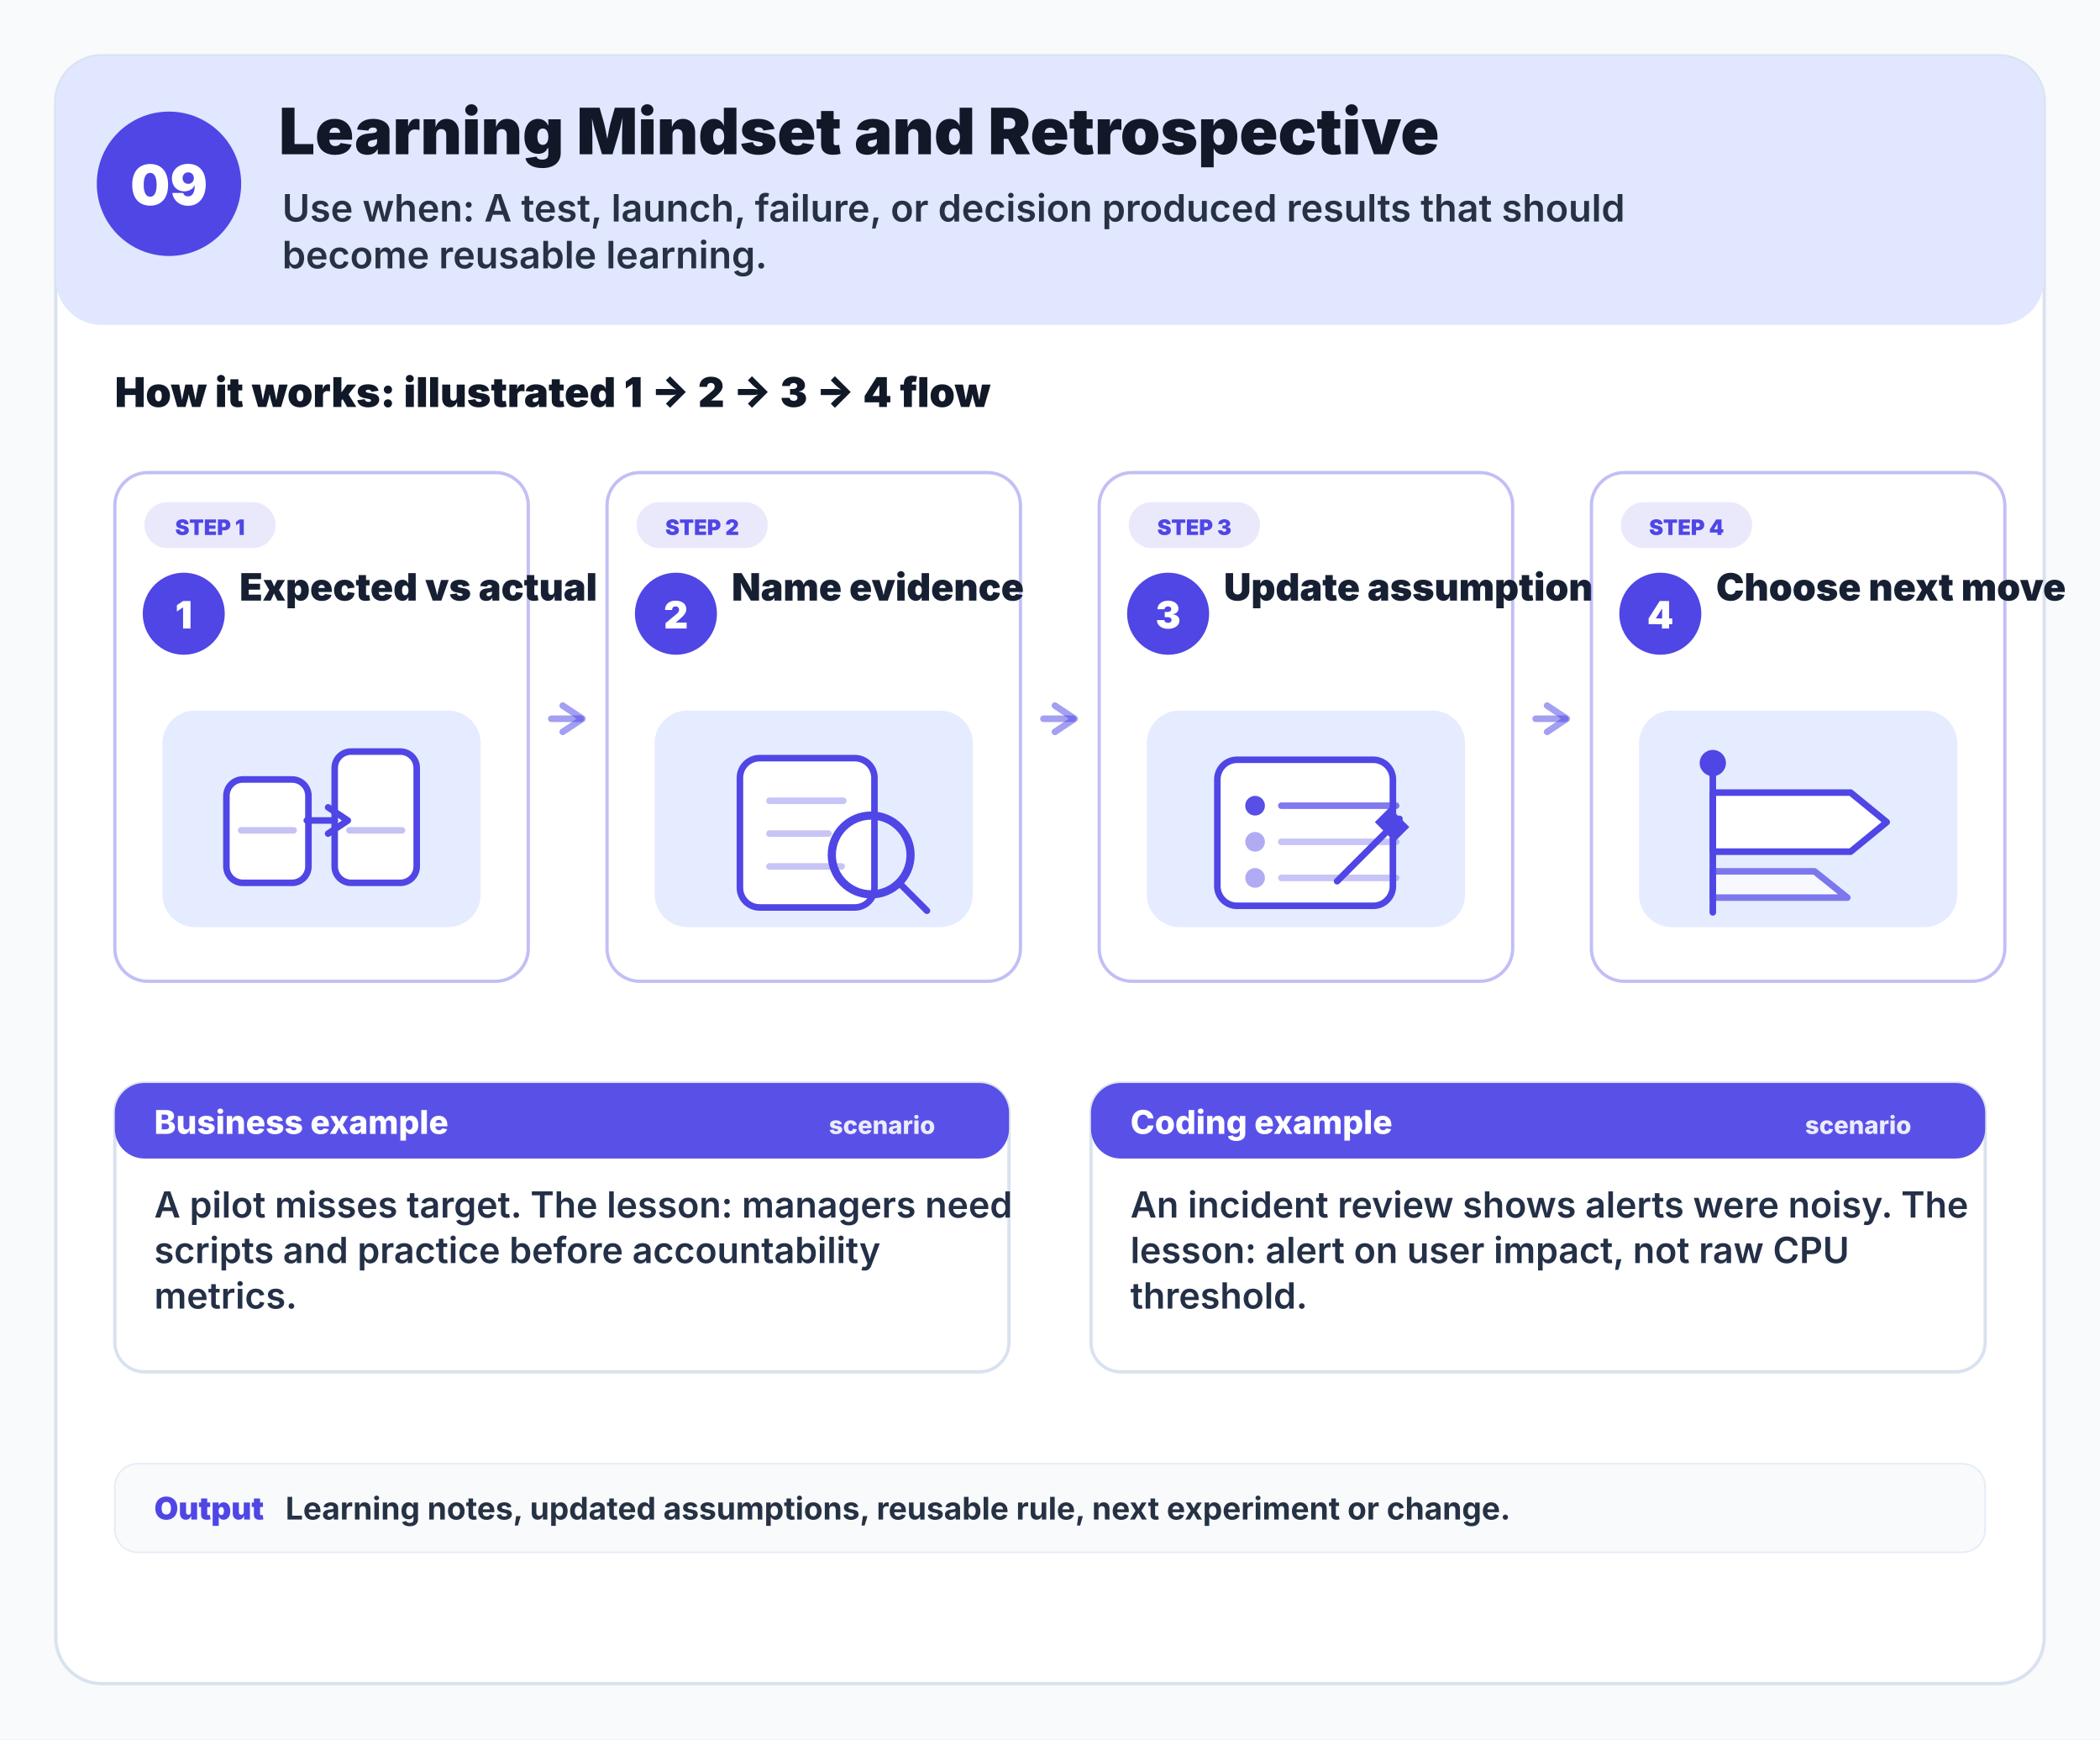
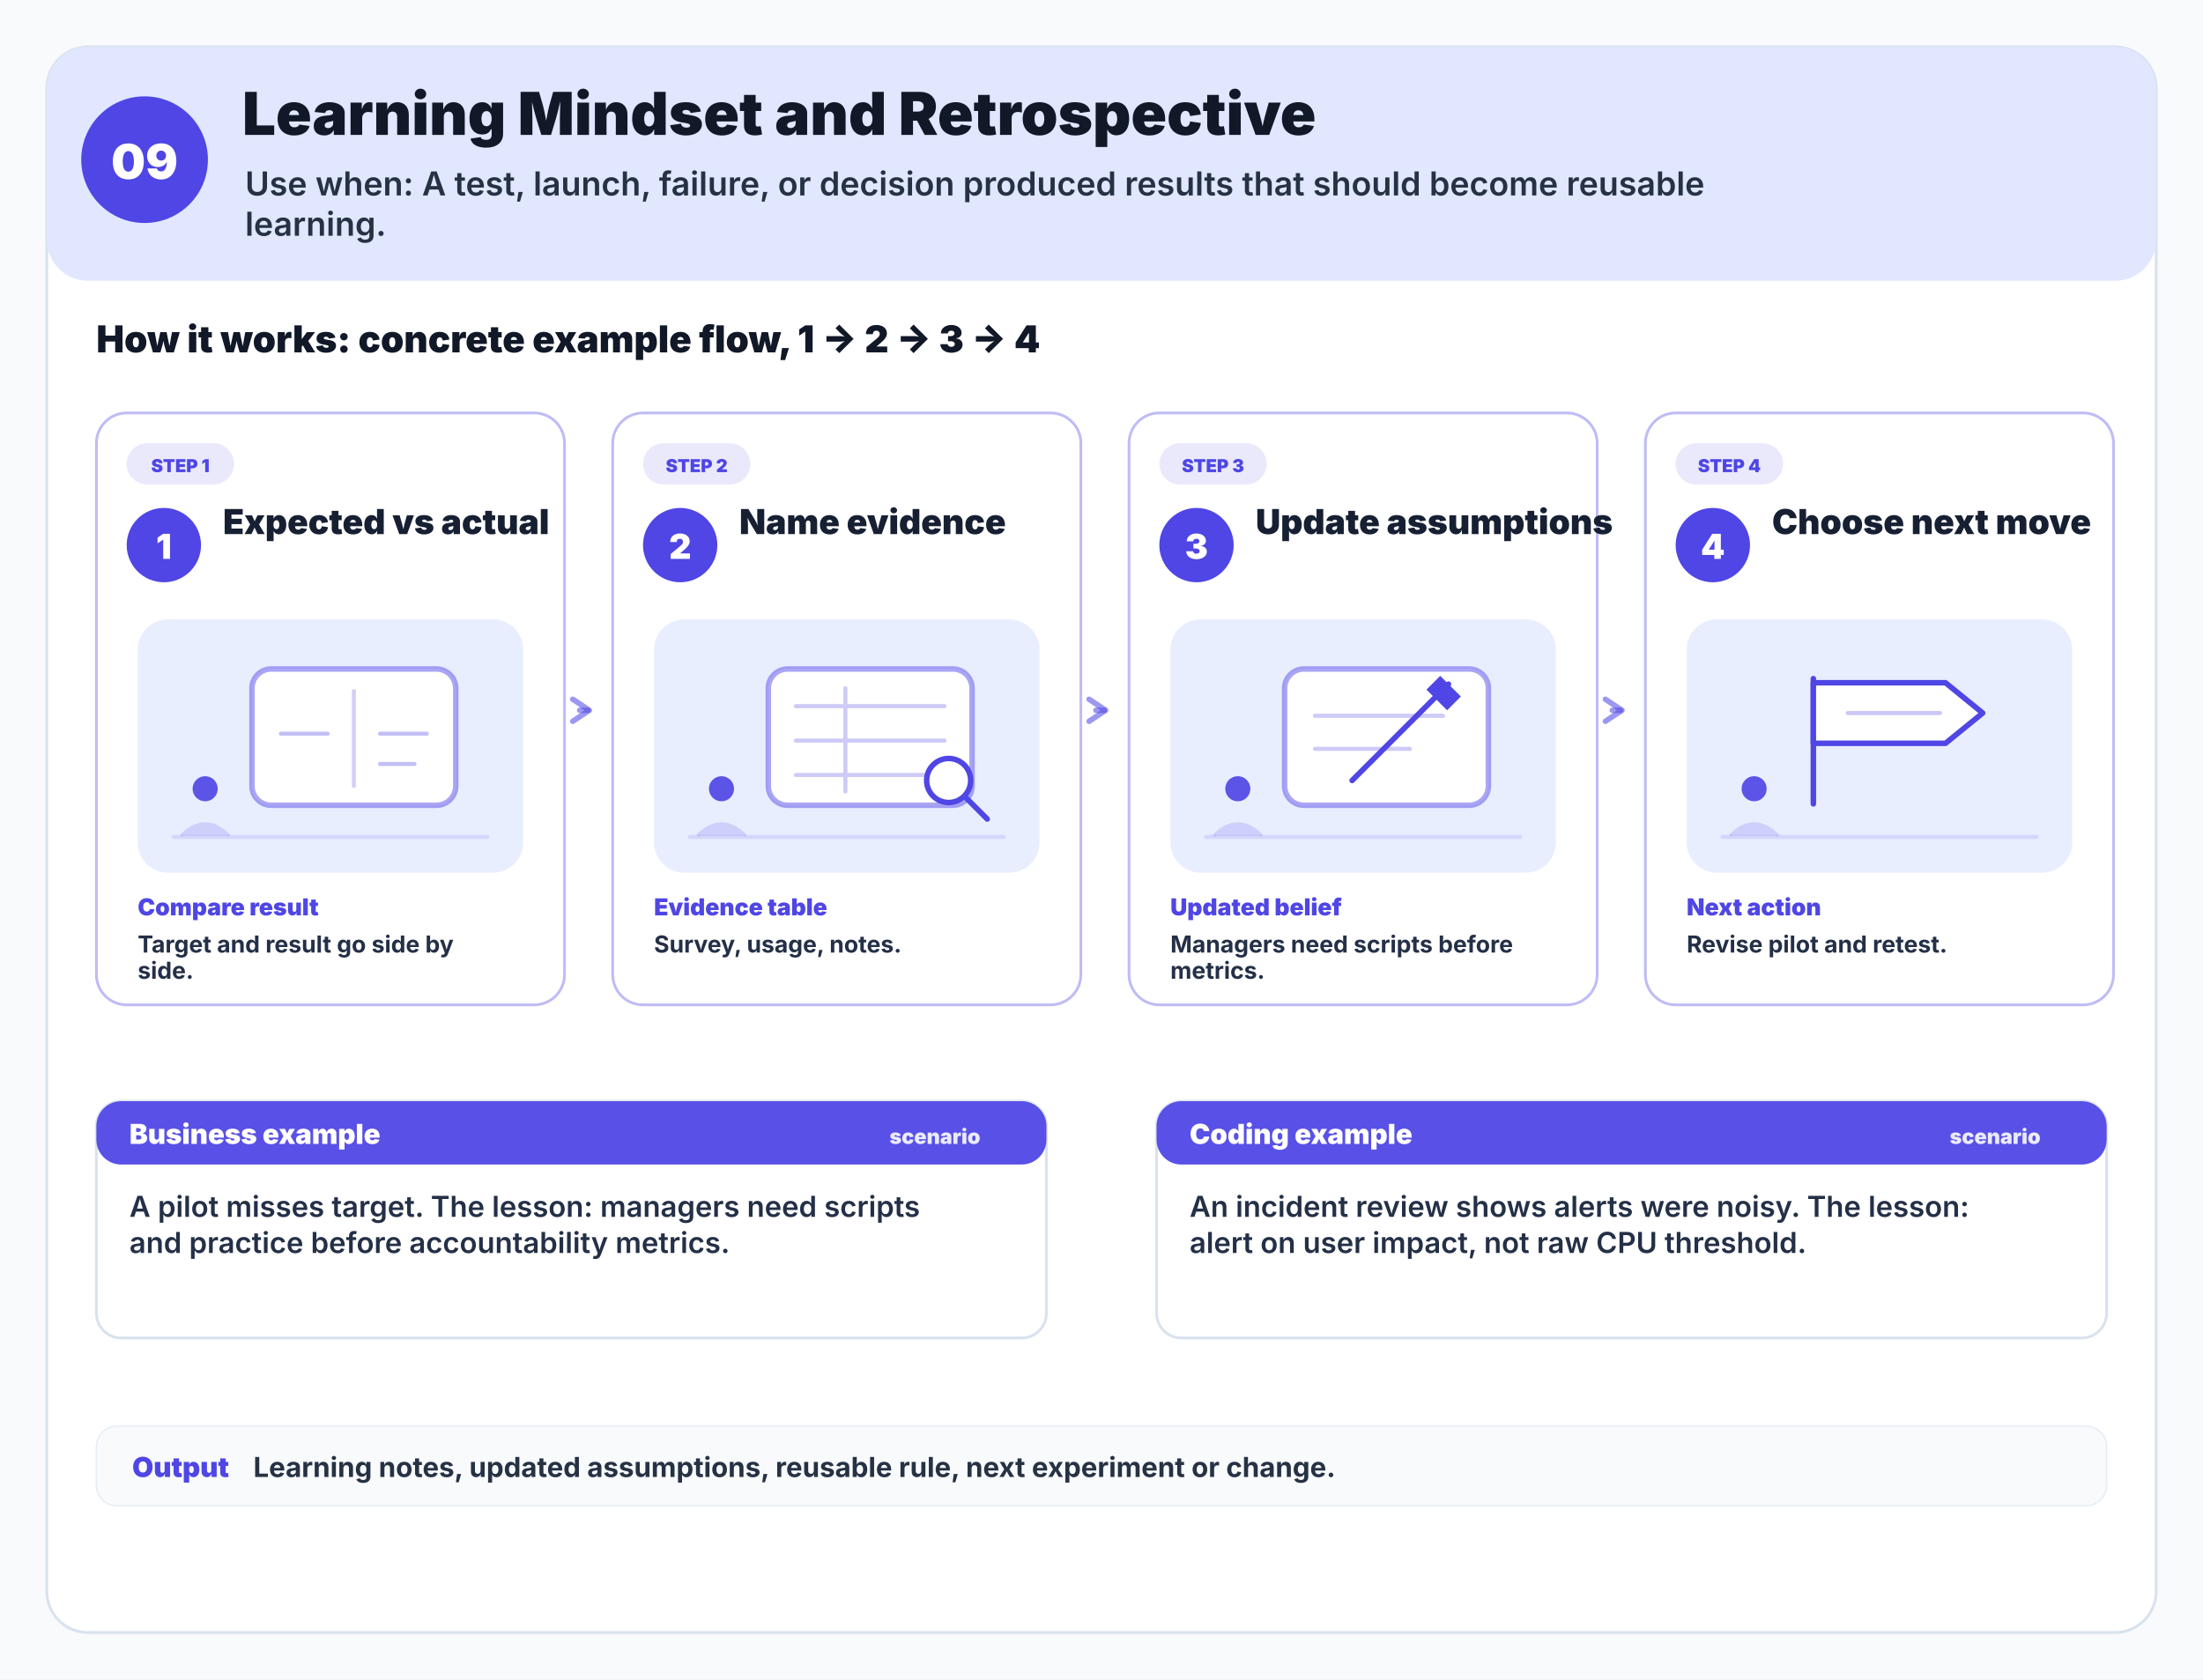
- <svg xmlns="http://www.w3.org/2000/svg" width="1280" height="1060" viewBox="0 0 1280 1060" role="img" aria-labelledby="title desc">
+ <svg xmlns="http://www.w3.org/2000/svg" width="1600" height="1220" viewBox="0 0 1600 1220" role="img" aria-labelledby="title desc">
  <style>
    .frame-card .frame-bg { transition: stroke-width 160ms ease, filter 160ms ease; }
    .frame-card:hover .frame-bg { stroke-width: 4; filter: url(#softShadow); }
    @media (prefers-reduced-motion: reduce) {
      .frame-card .frame-bg { transition: none; }
    }
  </style>
  <defs>
    <filter id="softShadow" x="-8%" y="-18%" width="116%" height="140%">
      <feDropShadow dx="0" dy="8" stdDeviation="8" flood-color="#0f172a" flood-opacity="0.13" />
    </filter>
  </defs>
-   <rect width="1280" height="1060" fill="#f8fafc" />
-   <rect x="34" y="34" width="1212" height="992" rx="28" fill="#ffffff" stroke="#d9e2ef" stroke-width="2" />
-   <rect x="34" y="34" width="1212" height="164" rx="28" fill="#e0e7ff" />
-   <circle cx="103" cy="112" r="44" fill="#4f46e5" />
-   <text x="103" y="125" text-anchor="middle" font-size="34" font-weight="900" fill="#ffffff" font-family="Inter, ui-sans-serif, system-ui">09</text>
-   <text x="170" y="94" font-size="39" font-weight="900" fill="#111827" font-family="Inter, ui-sans-serif, system-ui">Learning Mindset and Retrospective</text>
-   <text x="172" y="135" text-anchor="start" font-size="23" font-weight="560" fill="#263244" font-family="Inter, ui-sans-serif, system-ui, -apple-system, BlinkMacSystemFont, Segoe UI, Arial, sans-serif">
-     <tspan x="172" dy="0">Use when: A test, launch, failure, or decision produced results that should</tspan>
-     <tspan x="172" dy="28.52">become reusable learning.</tspan>
+   <rect width="1600" height="1220" fill="#f8fafc" />
+   <rect x="34" y="34" width="1532" height="1152" rx="30" fill="#ffffff" stroke="#d9e2ef" stroke-width="2" />
+   <rect x="34" y="34" width="1532" height="170" rx="30" fill="#e0e7ff" />
+   <circle cx="105" cy="116" r="46" fill="#4f46e5" />
+   <text x="105" y="130" text-anchor="middle" font-size="35" font-weight="900" fill="#ffffff" font-family="Inter, ui-sans-serif, system-ui">09</text>
+   <text x="176" y="98" font-size="43" font-weight="900" fill="#111827" font-family="Inter, ui-sans-serif, system-ui">Learning Mindset and Retrospective</text>
+   <text x="178" y="142" text-anchor="start" font-size="24" font-weight="610" fill="#263244" font-family="Inter, ui-sans-serif, system-ui, -apple-system, BlinkMacSystemFont, Segoe UI, Arial, sans-serif">
+     <tspan x="178" dy="0">Use when: A test, launch, failure, or decision produced results that should become reusable</tspan>
+     <tspan x="178" dy="29.28">learning.</tspan>
  </text>
-   <text x="70" y="248" font-size="25" font-weight="900" fill="#111827" font-family="Inter, ui-sans-serif, system-ui">How it works: illustrated 1 -&gt; 2 -&gt; 3 -&gt; 4 flow</text>
+   <text x="70" y="256" font-size="27" font-weight="900" fill="#111827" font-family="Inter, ui-sans-serif, system-ui">How it works: concrete example flow, 1 -&gt; 2 -&gt; 3 -&gt; 4</text>
  <g class="frame-card">
-     <rect class="frame-bg" x="70" y="288" width="252" height="310" rx="20" fill="#ffffff" stroke="#4f46e5" stroke-opacity="0.34" stroke-width="2" />
-     <rect x="88" y="306" width="80" height="28" rx="14" fill="#4f46e5" opacity="0.12" />
-     <text x="128" y="326" text-anchor="middle" font-size="13" font-weight="900" fill="#4f46e5" letter-spacing="0" font-family="Inter, ui-sans-serif, system-ui">STEP 1</text>
-     <circle cx="112" cy="374" r="25" fill="#4f46e5" />
-     <text x="112" y="383" text-anchor="middle" font-size="23" font-weight="900" fill="#ffffff" font-family="Inter, ui-sans-serif, system-ui">1</text>
-     <text x="146" y="366" text-anchor="start" font-size="23" font-weight="850" fill="#172033" font-family="Inter, ui-sans-serif, system-ui, -apple-system, BlinkMacSystemFont, Segoe UI, Arial, sans-serif">
-       <tspan x="146" dy="0">Expected vs actual</tspan>
+     <rect class="frame-bg" x="70" y="300" width="340" height="430" rx="22" fill="#ffffff" stroke="#4f46e5" stroke-opacity="0.36" stroke-width="2" />
+     <rect x="92" y="322" width="78" height="30" rx="15" fill="#4f46e5" opacity="0.12" />
+     <text x="131" y="343" text-anchor="middle" font-size="13" font-weight="900" fill="#4f46e5" letter-spacing="0" font-family="Inter, ui-sans-serif, system-ui">STEP 1</text>
+     <circle cx="119" cy="396" r="27" fill="#4f46e5" />
+     <text x="119" y="406" text-anchor="middle" font-size="25" font-weight="900" fill="#ffffff" font-family="Inter, ui-sans-serif, system-ui">1</text>
+     <text x="162" y="388" text-anchor="start" font-size="25" font-weight="880" fill="#172033" font-family="Inter, ui-sans-serif, system-ui, -apple-system, BlinkMacSystemFont, Segoe UI, Arial, sans-serif">
+       <tspan x="162" dy="0">Expected vs actual</tspan>
    </text>
    <g class="step-art">
-       <rect x="99" y="433" width="194" height="132" rx="20" fill="#e0e7ff" opacity="0.8" />
-       <g transform="translate(99, 433)">
-         <rect x="39" y="42" width="50" height="63" rx="10" fill="#ffffff" stroke="#4f46e5" stroke-width="4" />
-         <rect x="105" y="25" width="50" height="80" rx="10" fill="#ffffff" stroke="#4f46e5" stroke-width="4" />
-         <path d="M 48 73 H 80 M 114 73 H 146" stroke="#4f46e5" stroke-width="4" stroke-linecap="round" stroke-linejoin="round" fill="none" opacity="0.33" />
-         <path d="M 88 67 H 105" stroke="#4f46e5" stroke-width="4" stroke-linecap="round" stroke-linejoin="round" fill="none" />
-         <path d="M 101 59 L 113 67 L 101 75" fill="none" stroke="#4f46e5" stroke-width="4" stroke-linecap="round" stroke-linejoin="round" />
+       <rect x="100" y="450" width="280" height="184" rx="22" fill="#e0e7ff" opacity="0.72" />
+       <g transform="translate(100, 450)">
+         <circle cx="49" cy="123" r="9.12" fill="#4f46e5" opacity="0.92" />
+         <path d="M 31.52 157.2 Q 49 139.72 66.48 157.2" fill="#4f46e5" opacity="0.18" stroke="#4f46e5" stroke-width="2.28" />
+         <rect x="83" y="36" width="148" height="99" rx="14" fill="#ffffff" stroke="#4f46e5" stroke-opacity="0.48" stroke-width="4" />
+         <path d="M 157 52 V 121" stroke="#4f46e5" stroke-width="3" stroke-linecap="round" stroke-linejoin="round" fill="none" opacity="0.25" />
+         <path d="M 104 83 H 138 M 176 83 H 210 M 176 105 H 201" stroke="#4f46e5" stroke-width="3" stroke-linecap="round" stroke-linejoin="round" fill="none" opacity="0.34" />
      </g>
+       <path d="M 126 608 H 354" stroke="#4f46e5" stroke-width="3" stroke-linecap="round" stroke-linejoin="round" fill="none" opacity="0.14" />
    </g>
+     <text x="100" y="665" text-anchor="start" font-size="17" font-weight="900" fill="#4f46e5" font-family="Inter, ui-sans-serif, system-ui, -apple-system, BlinkMacSystemFont, Segoe UI, Arial, sans-serif">
+       <tspan x="100" dy="0">Compare result</tspan>
+     </text>
+     <text x="100" y="692" text-anchor="start" font-size="17" font-weight="650" fill="#243047" font-family="Inter, ui-sans-serif, system-ui, -apple-system, BlinkMacSystemFont, Segoe UI, Arial, sans-serif">
+       <tspan x="100" dy="0">Target and result go side by</tspan>
+       <tspan x="100" dy="19.04">side.</tspan>
+     </text>
  </g>
  <g class="frame-card">
-     <rect class="frame-bg" x="370" y="288" width="252" height="310" rx="20" fill="#ffffff" stroke="#4f46e5" stroke-opacity="0.34" stroke-width="2" />
-     <rect x="388" y="306" width="80" height="28" rx="14" fill="#4f46e5" opacity="0.12" />
-     <text x="428" y="326" text-anchor="middle" font-size="13" font-weight="900" fill="#4f46e5" letter-spacing="0" font-family="Inter, ui-sans-serif, system-ui">STEP 2</text>
-     <circle cx="412" cy="374" r="25" fill="#4f46e5" />
-     <text x="412" y="383" text-anchor="middle" font-size="23" font-weight="900" fill="#ffffff" font-family="Inter, ui-sans-serif, system-ui">2</text>
-     <text x="446" y="366" text-anchor="start" font-size="23" font-weight="850" fill="#172033" font-family="Inter, ui-sans-serif, system-ui, -apple-system, BlinkMacSystemFont, Segoe UI, Arial, sans-serif">
-       <tspan x="446" dy="0">Name evidence</tspan>
+     <rect class="frame-bg" x="445" y="300" width="340" height="430" rx="22" fill="#ffffff" stroke="#4f46e5" stroke-opacity="0.36" stroke-width="2" />
+     <rect x="467" y="322" width="78" height="30" rx="15" fill="#4f46e5" opacity="0.12" />
+     <text x="506" y="343" text-anchor="middle" font-size="13" font-weight="900" fill="#4f46e5" letter-spacing="0" font-family="Inter, ui-sans-serif, system-ui">STEP 2</text>
+     <circle cx="494" cy="396" r="27" fill="#4f46e5" />
+     <text x="494" y="406" text-anchor="middle" font-size="25" font-weight="900" fill="#ffffff" font-family="Inter, ui-sans-serif, system-ui">2</text>
+     <text x="537" y="388" text-anchor="start" font-size="25" font-weight="880" fill="#172033" font-family="Inter, ui-sans-serif, system-ui, -apple-system, BlinkMacSystemFont, Segoe UI, Arial, sans-serif">
+       <tspan x="537" dy="0">Name evidence</tspan>
    </text>
    <g class="step-art">
-       <rect x="399" y="433" width="194" height="132" rx="20" fill="#e0e7ff" opacity="0.8" />
-       <g transform="translate(399, 433)">
-         <rect x="52" y="29" width="82" height="91" rx="12" fill="#ffffff" stroke="#4f46e5" stroke-width="4" />
-         <path d="M 70 55 H 115 M 70 75 H 106 M 70 95 H 114" stroke="#4f46e5" stroke-width="4" stroke-linecap="round" stroke-linejoin="round" fill="none" opacity="0.32" />
-         <circle cx="132" cy="88" r="24" fill="none" stroke="#4f46e5" stroke-width="5" />
-         <path d="M 149 105 L 166 122" stroke="#4f46e5" stroke-width="4" stroke-linecap="round" stroke-linejoin="round" fill="none" />
+       <rect x="475" y="450" width="280" height="184" rx="22" fill="#e0e7ff" opacity="0.72" />
+       <g transform="translate(475, 450)">
+         <circle cx="49" cy="123" r="9.12" fill="#4f46e5" opacity="0.92" />
+         <path d="M 31.52 157.2 Q 49 139.72 66.48 157.2" fill="#4f46e5" opacity="0.18" stroke="#4f46e5" stroke-width="2.28" />
+         <rect x="83" y="36" width="148" height="99" rx="14" fill="#ffffff" stroke="#4f46e5" stroke-opacity="0.48" stroke-width="4" />
+         <path d="M 103 63 H 211 M 103 88 H 211 M 103 113 H 211 M 139 50 V 125" stroke="#4f46e5" stroke-width="3" stroke-linecap="round" stroke-linejoin="round" fill="none" opacity="0.28" />
+         <circle cx="214" cy="117" r="16" fill="#ffffff" stroke="#4f46e5" stroke-width="4" />
+         <path d="M 226 129 L 242 145" stroke="#4f46e5" stroke-width="4" stroke-linecap="round" stroke-linejoin="round" fill="none" />
      </g>
+       <path d="M 501 608 H 729" stroke="#4f46e5" stroke-width="3" stroke-linecap="round" stroke-linejoin="round" fill="none" opacity="0.14" />
    </g>
+     <text x="475" y="665" text-anchor="start" font-size="17" font-weight="900" fill="#4f46e5" font-family="Inter, ui-sans-serif, system-ui, -apple-system, BlinkMacSystemFont, Segoe UI, Arial, sans-serif">
+       <tspan x="475" dy="0">Evidence table</tspan>
+     </text>
+     <text x="475" y="692" text-anchor="start" font-size="17" font-weight="650" fill="#243047" font-family="Inter, ui-sans-serif, system-ui, -apple-system, BlinkMacSystemFont, Segoe UI, Arial, sans-serif">
+       <tspan x="475" dy="0">Survey, usage, notes.</tspan>
+     </text>
  </g>
  <g class="frame-card">
-     <rect class="frame-bg" x="670" y="288" width="252" height="310" rx="20" fill="#ffffff" stroke="#4f46e5" stroke-opacity="0.34" stroke-width="2" />
-     <rect x="688" y="306" width="80" height="28" rx="14" fill="#4f46e5" opacity="0.12" />
-     <text x="728" y="326" text-anchor="middle" font-size="13" font-weight="900" fill="#4f46e5" letter-spacing="0" font-family="Inter, ui-sans-serif, system-ui">STEP 3</text>
-     <circle cx="712" cy="374" r="25" fill="#4f46e5" />
-     <text x="712" y="383" text-anchor="middle" font-size="23" font-weight="900" fill="#ffffff" font-family="Inter, ui-sans-serif, system-ui">3</text>
-     <text x="746" y="366" text-anchor="start" font-size="23" font-weight="850" fill="#172033" font-family="Inter, ui-sans-serif, system-ui, -apple-system, BlinkMacSystemFont, Segoe UI, Arial, sans-serif">
-       <tspan x="746" dy="0">Update assumptions</tspan>
+     <rect class="frame-bg" x="820" y="300" width="340" height="430" rx="22" fill="#ffffff" stroke="#4f46e5" stroke-opacity="0.36" stroke-width="2" />
+     <rect x="842" y="322" width="78" height="30" rx="15" fill="#4f46e5" opacity="0.12" />
+     <text x="881" y="343" text-anchor="middle" font-size="13" font-weight="900" fill="#4f46e5" letter-spacing="0" font-family="Inter, ui-sans-serif, system-ui">STEP 3</text>
+     <circle cx="869" cy="396" r="27" fill="#4f46e5" />
+     <text x="869" y="406" text-anchor="middle" font-size="25" font-weight="900" fill="#ffffff" font-family="Inter, ui-sans-serif, system-ui">3</text>
+     <text x="912" y="388" text-anchor="start" font-size="25" font-weight="880" fill="#172033" font-family="Inter, ui-sans-serif, system-ui, -apple-system, BlinkMacSystemFont, Segoe UI, Arial, sans-serif">
+       <tspan x="912" dy="0">Update assumptions</tspan>
    </text>
    <g class="step-art">
-       <rect x="699" y="433" width="194" height="132" rx="20" fill="#e0e7ff" opacity="0.8" />
-       <g transform="translate(699, 433)">
-         <rect x="43" y="30" width="107" height="89" rx="12" fill="#ffffff" stroke="#4f46e5" stroke-width="4" />
-         <circle cx="66" cy="58" r="6" fill="#4f46e5" opacity="0.95" />
-         <line x1="82" y1="58" x2="152" y2="58" stroke="#4f46e5" stroke-width="4" stroke-linecap="round" stroke-linejoin="round" fill="none" opacity="0.72" />
-         <circle cx="66" cy="80" r="6" fill="#4f46e5" opacity="0.45" />
-         <line x1="82" y1="80" x2="152" y2="80" stroke="#4f46e5" stroke-width="4" stroke-linecap="round" stroke-linejoin="round" fill="none" opacity="0.32" />
-         <circle cx="66" cy="102" r="6" fill="#4f46e5" opacity="0.45" />
-         <line x1="82" y1="102" x2="152" y2="102" stroke="#4f46e5" stroke-width="4" stroke-linecap="round" stroke-linejoin="round" fill="none" opacity="0.32" />
-         <path d="M 116 104 L 154 66" stroke="#4f46e5" stroke-width="4" stroke-linecap="round" stroke-linejoin="round" fill="none" />
-         <path d="M 148 59 L 160 71 L 151 80 L 139 68 Z" fill="#4f46e5" />
+       <rect x="850" y="450" width="280" height="184" rx="22" fill="#e0e7ff" opacity="0.72" />
+       <g transform="translate(850, 450)">
+         <circle cx="49" cy="123" r="9.12" fill="#4f46e5" opacity="0.92" />
+         <path d="M 31.52 157.2 Q 49 139.72 66.48 157.2" fill="#4f46e5" opacity="0.18" stroke="#4f46e5" stroke-width="2.28" />
+         <rect x="83" y="36" width="148" height="99" rx="14" fill="#ffffff" stroke="#4f46e5" stroke-opacity="0.48" stroke-width="4" />
+         <path d="M 105 70 H 198 M 105 94 H 174" stroke="#4f46e5" stroke-width="3" stroke-linecap="round" stroke-linejoin="round" fill="none" opacity="0.28" />
+         <path d="M 132 117 L 202 47" stroke="#4f46e5" stroke-width="4" stroke-linecap="round" stroke-linejoin="round" fill="none" />
+         <path d="M 196 41 L 211 56 L 201 66 L 186 51 Z" fill="#4f46e5" />
      </g>
+       <path d="M 876 608 H 1104" stroke="#4f46e5" stroke-width="3" stroke-linecap="round" stroke-linejoin="round" fill="none" opacity="0.14" />
    </g>
+     <text x="850" y="665" text-anchor="start" font-size="17" font-weight="900" fill="#4f46e5" font-family="Inter, ui-sans-serif, system-ui, -apple-system, BlinkMacSystemFont, Segoe UI, Arial, sans-serif">
+       <tspan x="850" dy="0">Updated belief</tspan>
+     </text>
+     <text x="850" y="692" text-anchor="start" font-size="17" font-weight="650" fill="#243047" font-family="Inter, ui-sans-serif, system-ui, -apple-system, BlinkMacSystemFont, Segoe UI, Arial, sans-serif">
+       <tspan x="850" dy="0">Managers need scripts before</tspan>
+       <tspan x="850" dy="19.04">metrics.</tspan>
+     </text>
  </g>
  <g class="frame-card">
-     <rect class="frame-bg" x="970" y="288" width="252" height="310" rx="20" fill="#ffffff" stroke="#4f46e5" stroke-opacity="0.34" stroke-width="2" />
-     <rect x="988" y="306" width="80" height="28" rx="14" fill="#4f46e5" opacity="0.12" />
-     <text x="1028" y="326" text-anchor="middle" font-size="13" font-weight="900" fill="#4f46e5" letter-spacing="0" font-family="Inter, ui-sans-serif, system-ui">STEP 4</text>
-     <circle cx="1012" cy="374" r="25" fill="#4f46e5" />
-     <text x="1012" y="383" text-anchor="middle" font-size="23" font-weight="900" fill="#ffffff" font-family="Inter, ui-sans-serif, system-ui">4</text>
-     <text x="1046" y="366" text-anchor="start" font-size="23" font-weight="850" fill="#172033" font-family="Inter, ui-sans-serif, system-ui, -apple-system, BlinkMacSystemFont, Segoe UI, Arial, sans-serif">
-       <tspan x="1046" dy="0">Choose next move</tspan>
+     <rect class="frame-bg" x="1195" y="300" width="340" height="430" rx="22" fill="#ffffff" stroke="#4f46e5" stroke-opacity="0.36" stroke-width="2" />
+     <rect x="1217" y="322" width="78" height="30" rx="15" fill="#4f46e5" opacity="0.12" />
+     <text x="1256" y="343" text-anchor="middle" font-size="13" font-weight="900" fill="#4f46e5" letter-spacing="0" font-family="Inter, ui-sans-serif, system-ui">STEP 4</text>
+     <circle cx="1244" cy="396" r="27" fill="#4f46e5" />
+     <text x="1244" y="406" text-anchor="middle" font-size="25" font-weight="900" fill="#ffffff" font-family="Inter, ui-sans-serif, system-ui">4</text>
+     <text x="1287" y="388" text-anchor="start" font-size="25" font-weight="880" fill="#172033" font-family="Inter, ui-sans-serif, system-ui, -apple-system, BlinkMacSystemFont, Segoe UI, Arial, sans-serif">
+       <tspan x="1287" dy="0">Choose next move</tspan>
    </text>
    <g class="step-art">
-       <rect x="999" y="433" width="194" height="132" rx="20" fill="#e0e7ff" opacity="0.8" />
-       <g transform="translate(999, 433)">
-         <path d="M 45 50 H 129 L 151 68 L 129 86 H 45 Z" fill="#ffffff" stroke="#4f46e5" stroke-width="4" stroke-linejoin="round" />
-         <path d="M 45 98 H 107 L 127 114 H 45 Z" fill="#ffffff" stroke="#4f46e5" stroke-width="4" stroke-linejoin="round" opacity="0.7" />
-         <path d="M 45 32 V 123" stroke="#4f46e5" stroke-width="4" stroke-linecap="round" stroke-linejoin="round" fill="none" />
-         <circle cx="45" cy="32" r="8" fill="#4f46e5" />
+       <rect x="1225" y="450" width="280" height="184" rx="22" fill="#e0e7ff" opacity="0.72" />
+       <g transform="translate(1225, 450)">
+         <circle cx="49" cy="123" r="9.12" fill="#4f46e5" opacity="0.92" />
+         <path d="M 31.52 157.2 Q 49 139.72 66.48 157.2" fill="#4f46e5" opacity="0.18" stroke="#4f46e5" stroke-width="2.28" />
+         <path d="M 92 43 V 134" stroke="#4f46e5" stroke-width="4" stroke-linecap="round" stroke-linejoin="round" fill="none" />
+         <path d="M 92 46 H 188 L 215 68 L 188 90 H 92 Z" fill="#ffffff" stroke="#4f46e5" stroke-width="4" stroke-linejoin="round" />
+         <path d="M 117 68 H 184" stroke="#4f46e5" stroke-width="3" stroke-linecap="round" stroke-linejoin="round" fill="none" opacity="0.3" />
      </g>
+       <path d="M 1251 608 H 1479" stroke="#4f46e5" stroke-width="3" stroke-linecap="round" stroke-linejoin="round" fill="none" opacity="0.14" />
    </g>
+     <text x="1225" y="665" text-anchor="start" font-size="17" font-weight="900" fill="#4f46e5" font-family="Inter, ui-sans-serif, system-ui, -apple-system, BlinkMacSystemFont, Segoe UI, Arial, sans-serif">
+       <tspan x="1225" dy="0">Next action</tspan>
+     </text>
+     <text x="1225" y="692" text-anchor="start" font-size="17" font-weight="650" fill="#243047" font-family="Inter, ui-sans-serif, system-ui, -apple-system, BlinkMacSystemFont, Segoe UI, Arial, sans-serif">
+       <tspan x="1225" dy="0">Revise pilot and retest.</tspan>
+     </text>
  </g>
-   <path d="M 336 438 H 354" stroke="#4f46e5" stroke-width="4" stroke-linecap="round" opacity="0.52" />
-   <path d="M 343 430 L 355 438 L 343 446" fill="none" stroke="#4f46e5" stroke-width="4" stroke-linecap="round" stroke-linejoin="round" opacity="0.52" />
-   <path d="M 636 438 H 654" stroke="#4f46e5" stroke-width="4" stroke-linecap="round" opacity="0.52" />
-   <path d="M 643 430 L 655 438 L 643 446" fill="none" stroke="#4f46e5" stroke-width="4" stroke-linecap="round" stroke-linejoin="round" opacity="0.52" />
-   <path d="M 936 438 H 954" stroke="#4f46e5" stroke-width="4" stroke-linecap="round" opacity="0.52" />
-   <path d="M 943 430 L 955 438 L 943 446" fill="none" stroke="#4f46e5" stroke-width="4" stroke-linecap="round" stroke-linejoin="round" opacity="0.52" />
-   <rect x="70" y="660" width="545" height="176" rx="18" fill="#ffffff" stroke="#d9e2ef" stroke-width="2" />
-   <rect x="70" y="660" width="545" height="46" rx="18" fill="#4f46e5" opacity="0.94" />
-   <text x="94" y="691" font-size="20" font-weight="800" fill="#ffffff" font-family="Inter, ui-sans-serif, system-ui">Business example</text>
-   <text x="570" y="691" text-anchor="end" font-size="15" font-weight="800" fill="#ffffff" opacity="0.88" font-family="Inter, ui-sans-serif, system-ui">scenario</text>
-   <text x="94" y="742" text-anchor="start" font-size="22" font-weight="560" fill="#243047" font-family="Inter, ui-sans-serif, system-ui, -apple-system, BlinkMacSystemFont, Segoe UI, Arial, sans-serif">
-     <tspan x="94" dy="0">A pilot misses target. The lesson: managers need</tspan>
-     <tspan x="94" dy="27.72">scripts and practice before accountability</tspan>
-     <tspan x="94" dy="27.72">metrics.</tspan>
+   <path d="M 421 516 H 427" stroke="#4f46e5" stroke-width="4" stroke-linecap="round" opacity="0.56" />
+   <path d="M 416 508 L 428 516 L 416 524" fill="none" stroke="#4f46e5" stroke-width="4" stroke-linecap="round" stroke-linejoin="round" opacity="0.56" />
+   <path d="M 796 516 H 802" stroke="#4f46e5" stroke-width="4" stroke-linecap="round" opacity="0.56" />
+   <path d="M 791 508 L 803 516 L 791 524" fill="none" stroke="#4f46e5" stroke-width="4" stroke-linecap="round" stroke-linejoin="round" opacity="0.56" />
+   <path d="M 1171 516 H 1177" stroke="#4f46e5" stroke-width="4" stroke-linecap="round" opacity="0.56" />
+   <path d="M 1166 508 L 1178 516 L 1166 524" fill="none" stroke="#4f46e5" stroke-width="4" stroke-linecap="round" stroke-linejoin="round" opacity="0.56" />
+   <rect x="70" y="800" width="690" height="172" rx="18" fill="#ffffff" stroke="#d9e2ef" stroke-width="2" />
+   <rect x="70" y="800" width="690" height="46" rx="18" fill="#4f46e5" opacity="0.94" />
+   <text x="94" y="831" font-size="20" font-weight="850" fill="#ffffff" font-family="Inter, ui-sans-serif, system-ui">Business example</text>
+   <text x="712" y="831" text-anchor="end" font-size="15" font-weight="850" fill="#ffffff" opacity="0.88" font-family="Inter, ui-sans-serif, system-ui">scenario</text>
+   <text x="94" y="884" text-anchor="start" font-size="21" font-weight="620" fill="#243047" font-family="Inter, ui-sans-serif, system-ui, -apple-system, BlinkMacSystemFont, Segoe UI, Arial, sans-serif">
+     <tspan x="94" dy="0">A pilot misses target. The lesson: managers need scripts</tspan>
+     <tspan x="94" dy="26.25">and practice before accountability metrics.</tspan>
  </text>
-   <rect x="665" y="660" width="545" height="176" rx="18" fill="#ffffff" stroke="#d9e2ef" stroke-width="2" />
-   <rect x="665" y="660" width="545" height="46" rx="18" fill="#4f46e5" opacity="0.94" />
-   <text x="689" y="691" font-size="20" font-weight="800" fill="#ffffff" font-family="Inter, ui-sans-serif, system-ui">Coding example</text>
-   <text x="1165" y="691" text-anchor="end" font-size="15" font-weight="800" fill="#ffffff" opacity="0.88" font-family="Inter, ui-sans-serif, system-ui">scenario</text>
-   <text x="689" y="742" text-anchor="start" font-size="22" font-weight="560" fill="#243047" font-family="Inter, ui-sans-serif, system-ui, -apple-system, BlinkMacSystemFont, Segoe UI, Arial, sans-serif">
-     <tspan x="689" dy="0">An incident review shows alerts were noisy. The</tspan>
-     <tspan x="689" dy="27.72">lesson: alert on user impact, not raw CPU</tspan>
-     <tspan x="689" dy="27.72">threshold.</tspan>
+   <rect x="840" y="800" width="690" height="172" rx="18" fill="#ffffff" stroke="#d9e2ef" stroke-width="2" />
+   <rect x="840" y="800" width="690" height="46" rx="18" fill="#4f46e5" opacity="0.94" />
+   <text x="864" y="831" font-size="20" font-weight="850" fill="#ffffff" font-family="Inter, ui-sans-serif, system-ui">Coding example</text>
+   <text x="1482" y="831" text-anchor="end" font-size="15" font-weight="850" fill="#ffffff" opacity="0.88" font-family="Inter, ui-sans-serif, system-ui">scenario</text>
+   <text x="864" y="884" text-anchor="start" font-size="21" font-weight="620" fill="#243047" font-family="Inter, ui-sans-serif, system-ui, -apple-system, BlinkMacSystemFont, Segoe UI, Arial, sans-serif">
+     <tspan x="864" dy="0">An incident review shows alerts were noisy. The lesson:</tspan>
+     <tspan x="864" dy="26.25">alert on user impact, not raw CPU threshold.</tspan>
  </text>
-   <rect x="70" y="892" width="1140" height="54" rx="14" fill="#f8fafc" stroke="#e5edf6" />
-   <text x="94" y="926" font-size="19" font-weight="900" fill="#4f46e5" font-family="Inter, ui-sans-serif, system-ui">Output</text>
-   <text x="174" y="926" text-anchor="start" font-size="19" font-weight="650" fill="#263244" font-family="Inter, ui-sans-serif, system-ui, -apple-system, BlinkMacSystemFont, Segoe UI, Arial, sans-serif">
-     <tspan x="174" dy="0">Learning notes, updated assumptions, reusable rule, next experiment or change.</tspan>
+   <rect x="70" y="1036" width="1460" height="58" rx="15" fill="#f8fafc" stroke="#e5edf6" />
+   <text x="96" y="1073" font-size="20" font-weight="900" fill="#4f46e5" font-family="Inter, ui-sans-serif, system-ui">Output</text>
+   <text x="184" y="1073" text-anchor="start" font-size="20" font-weight="700" fill="#263244" font-family="Inter, ui-sans-serif, system-ui, -apple-system, BlinkMacSystemFont, Segoe UI, Arial, sans-serif">
+     <tspan x="184" dy="0">Learning notes, updated assumptions, reusable rule, next experiment or change.</tspan>
  </text>
</svg>
